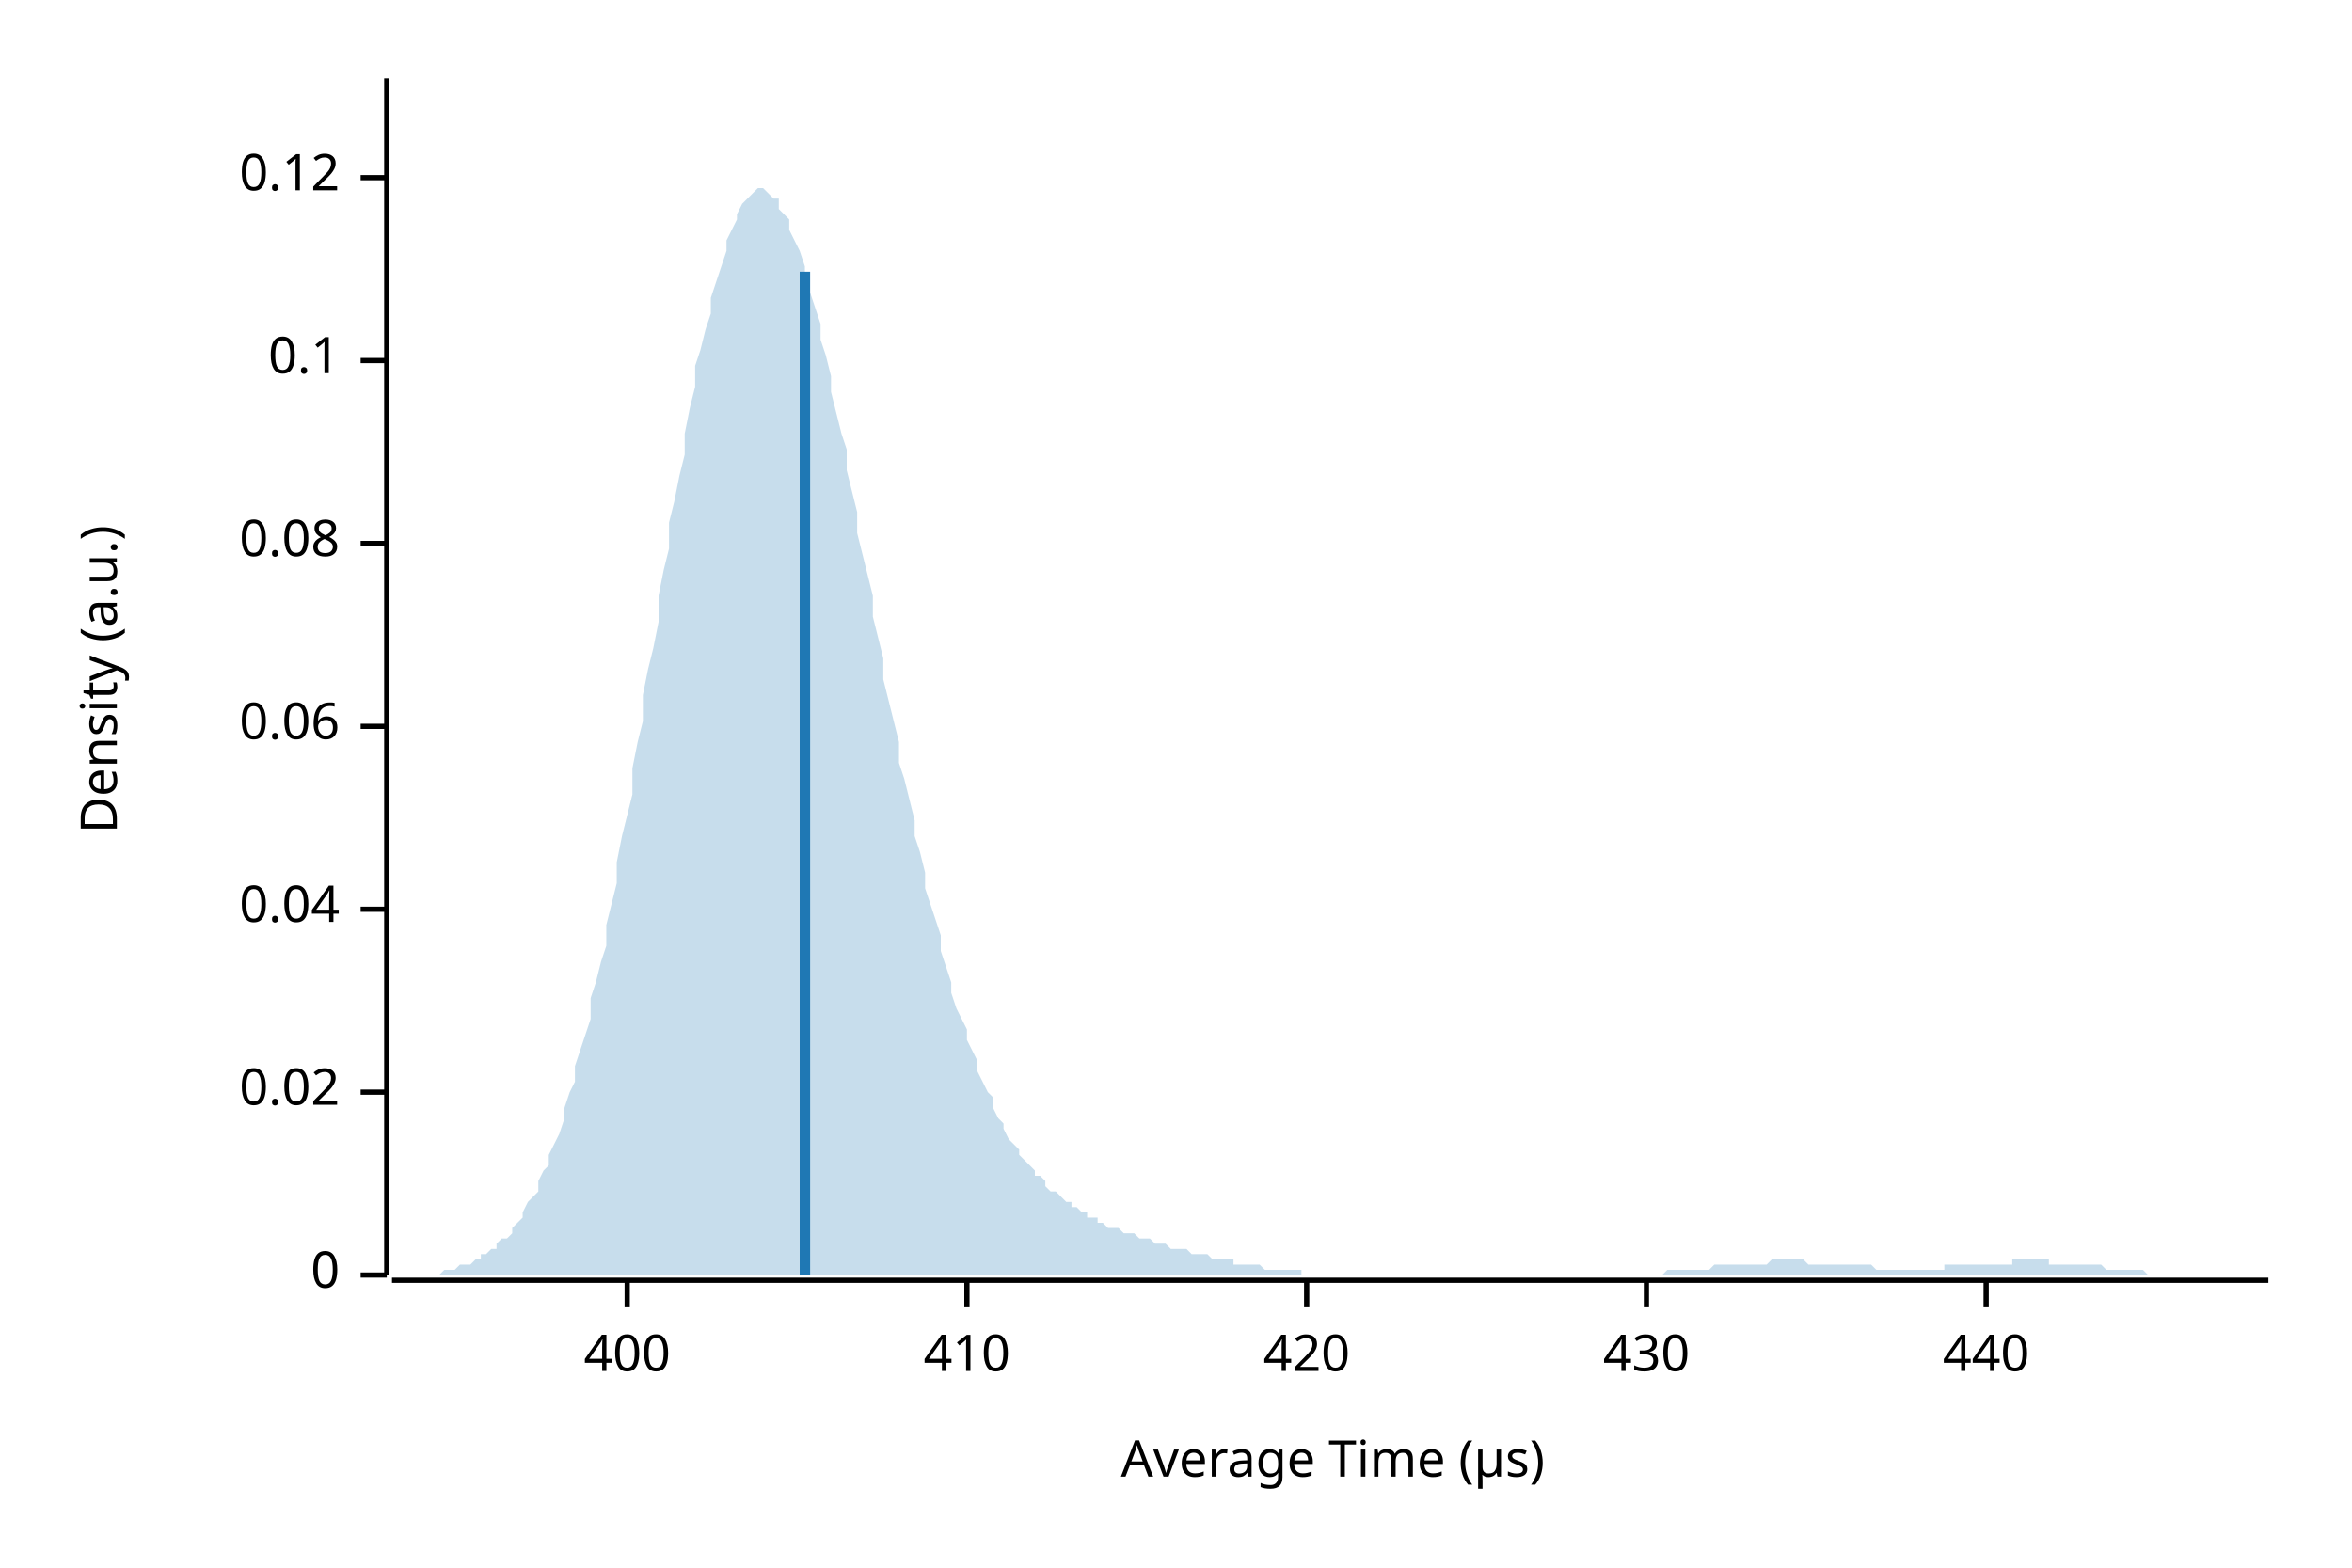
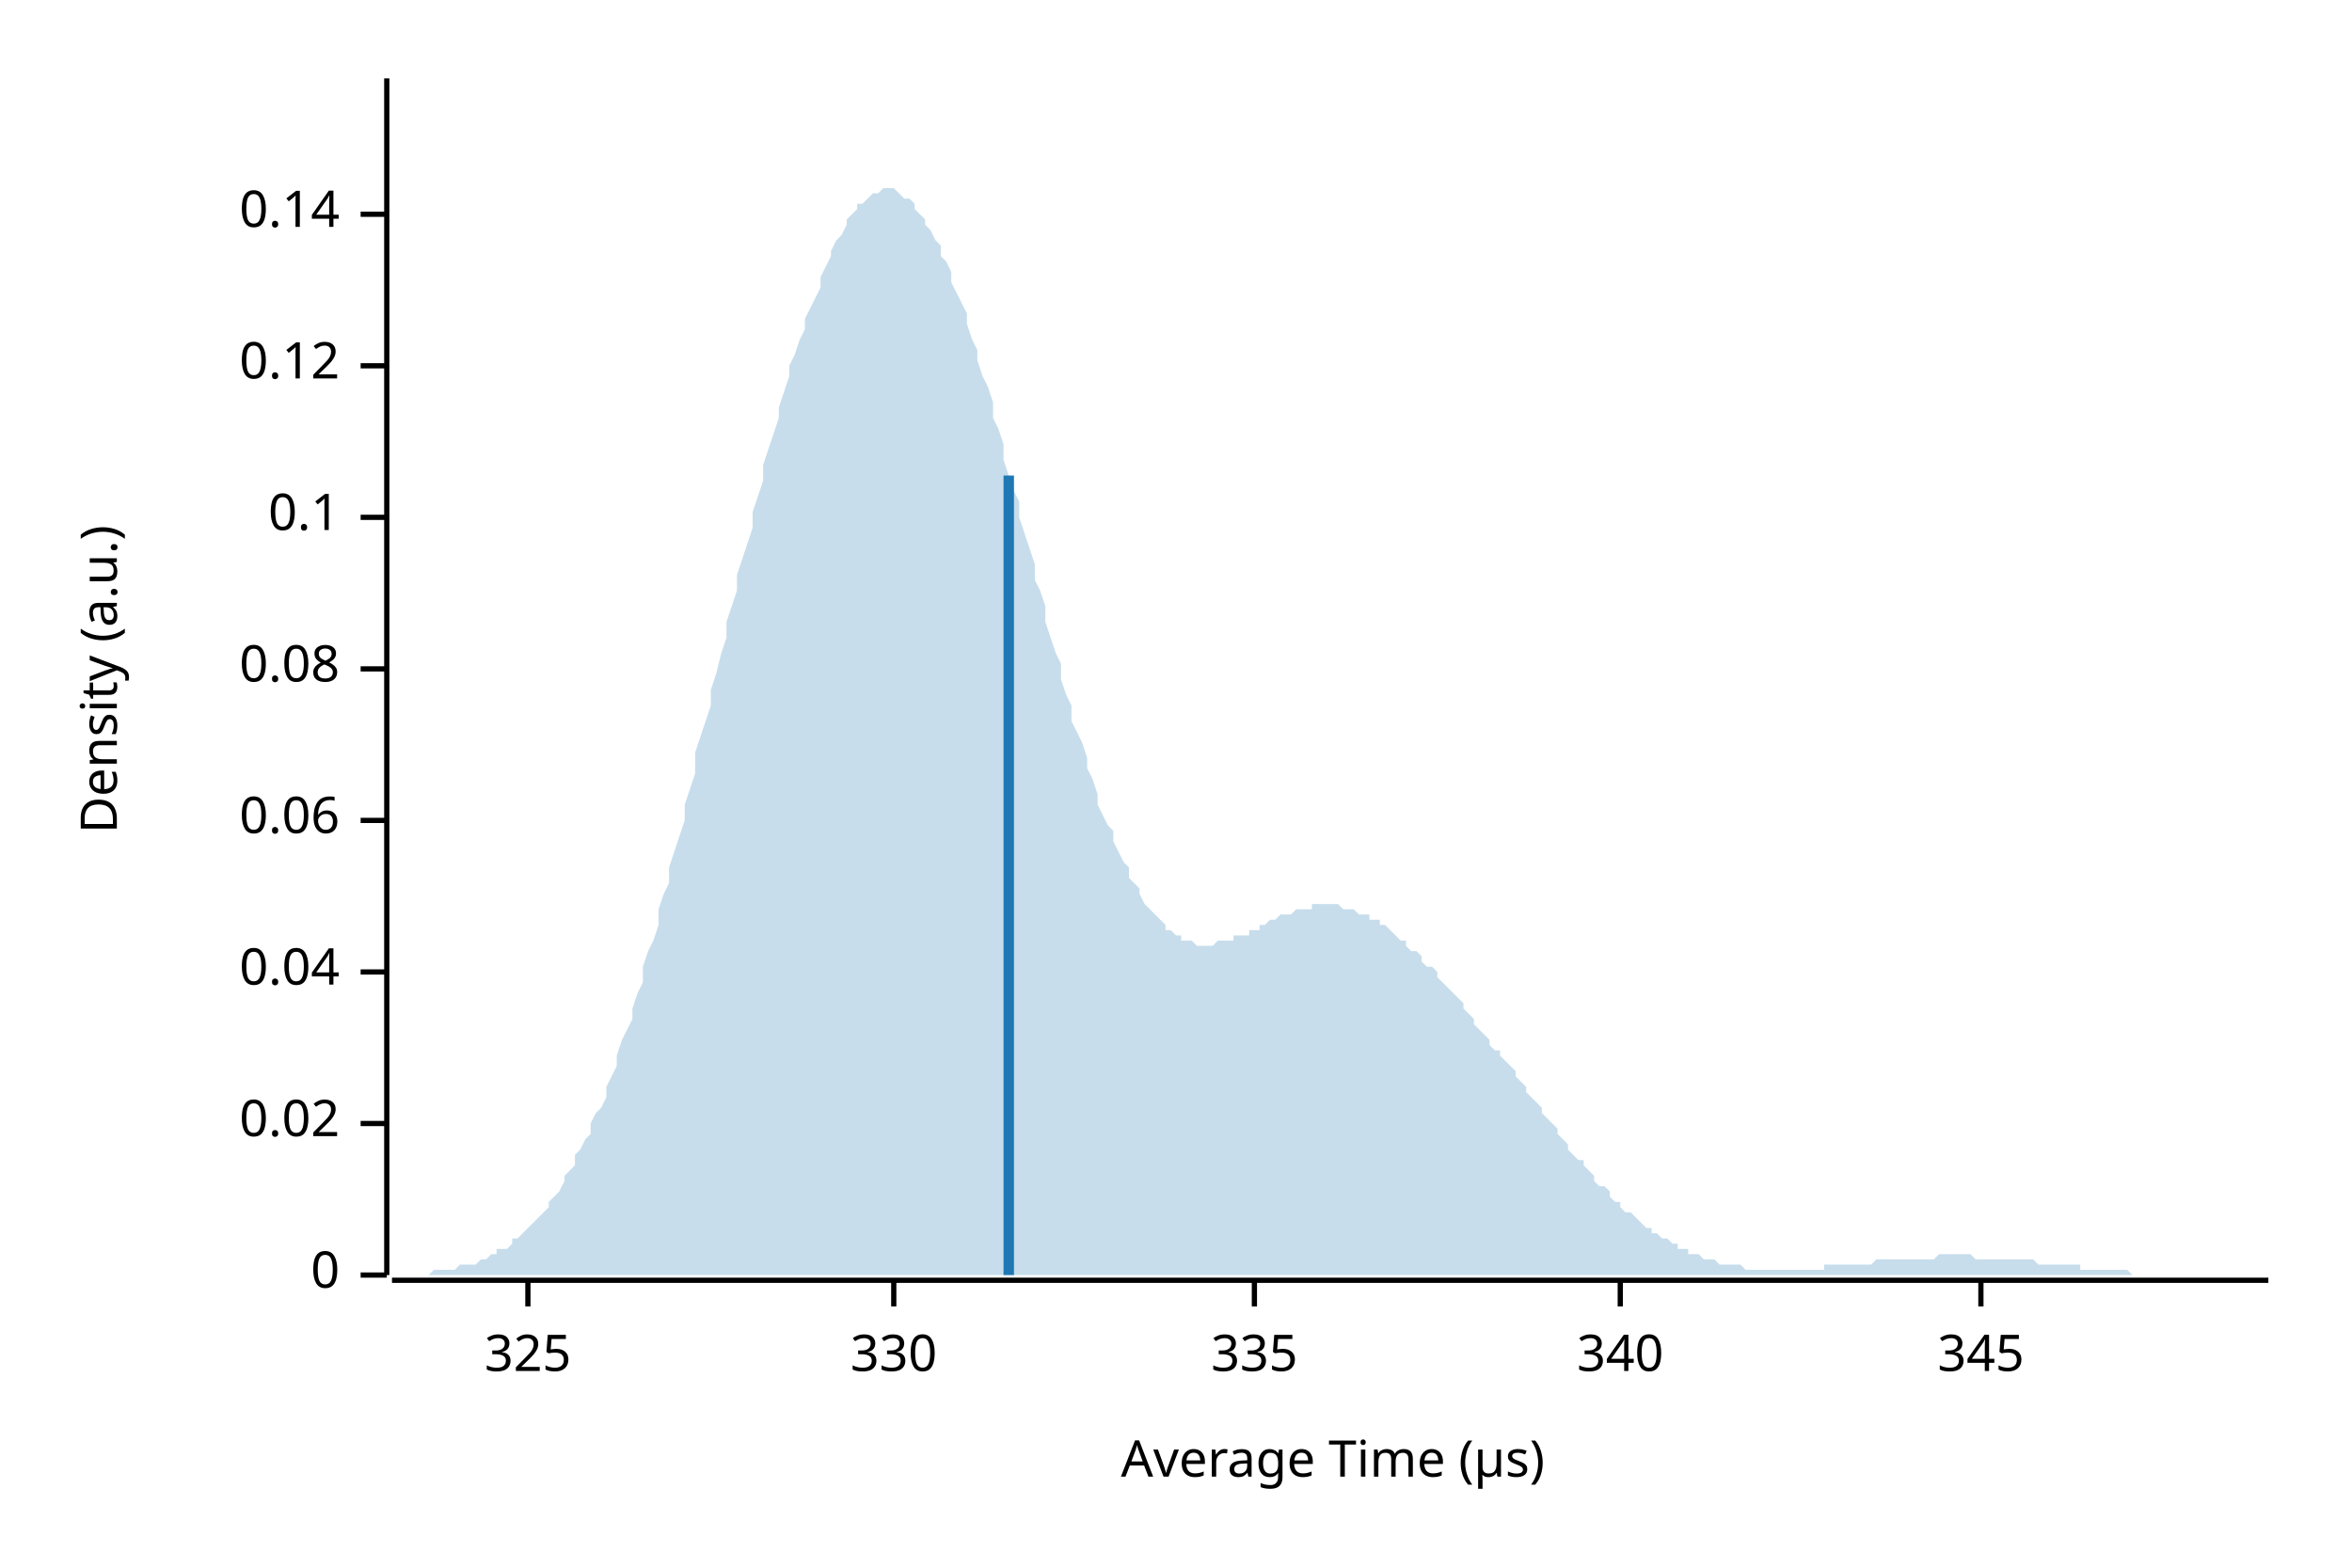
<svg xmlns="http://www.w3.org/2000/svg" width="450" height="300" viewBox="0 0 450 300">
  <text x="15" y="130" dy="0.76em" text-anchor="middle" font-family="sans-serif" font-size="9.677" opacity="1" fill="#000000" transform="rotate(270, 15, 130)">
Density (a.u.)
</text>
  <text x="255" y="285" dy="-0.5ex" text-anchor="middle" font-family="sans-serif" font-size="9.677" opacity="1" fill="#000000">
Average Time (µs)
</text>
  <polyline fill="none" opacity="1" stroke="#000000" stroke-width="1" points="74,15 74,244 " />
  <text x="65" y="244" dy="0.5ex" text-anchor="end" font-family="sans-serif" font-size="9.677" opacity="1" fill="#000000">
0
</text>
  <polyline fill="none" opacity="1" stroke="#000000" stroke-width="1" points="69,244 74,244 " />
-   <text x="65" y="209" dy="0.5ex" text-anchor="end" font-family="sans-serif" font-size="9.677" opacity="1" fill="#000000">
+   <text x="65" y="215" dy="0.5ex" text-anchor="end" font-family="sans-serif" font-size="9.677" opacity="1" fill="#000000">
0.02
</text>
-   <polyline fill="none" opacity="1" stroke="#000000" stroke-width="1" points="69,209 74,209 " />
-   <text x="65" y="174" dy="0.5ex" text-anchor="end" font-family="sans-serif" font-size="9.677" opacity="1" fill="#000000">
+   <polyline fill="none" opacity="1" stroke="#000000" stroke-width="1" points="69,215 74,215 " />
+   <text x="65" y="186" dy="0.5ex" text-anchor="end" font-family="sans-serif" font-size="9.677" opacity="1" fill="#000000">
0.04
</text>
-   <polyline fill="none" opacity="1" stroke="#000000" stroke-width="1" points="69,174 74,174 " />
-   <text x="65" y="139" dy="0.5ex" text-anchor="end" font-family="sans-serif" font-size="9.677" opacity="1" fill="#000000">
+   <polyline fill="none" opacity="1" stroke="#000000" stroke-width="1" points="69,186 74,186 " />
+   <text x="65" y="157" dy="0.5ex" text-anchor="end" font-family="sans-serif" font-size="9.677" opacity="1" fill="#000000">
0.06
</text>
-   <polyline fill="none" opacity="1" stroke="#000000" stroke-width="1" points="69,139 74,139 " />
-   <text x="65" y="104" dy="0.5ex" text-anchor="end" font-family="sans-serif" font-size="9.677" opacity="1" fill="#000000">
+   <polyline fill="none" opacity="1" stroke="#000000" stroke-width="1" points="69,157 74,157 " />
+   <text x="65" y="128" dy="0.5ex" text-anchor="end" font-family="sans-serif" font-size="9.677" opacity="1" fill="#000000">
0.08
</text>
-   <polyline fill="none" opacity="1" stroke="#000000" stroke-width="1" points="69,104 74,104 " />
-   <text x="65" y="69" dy="0.5ex" text-anchor="end" font-family="sans-serif" font-size="9.677" opacity="1" fill="#000000">
+   <polyline fill="none" opacity="1" stroke="#000000" stroke-width="1" points="69,128 74,128 " />
+   <text x="65" y="99" dy="0.5ex" text-anchor="end" font-family="sans-serif" font-size="9.677" opacity="1" fill="#000000">
0.1
</text>
-   <polyline fill="none" opacity="1" stroke="#000000" stroke-width="1" points="69,69 74,69 " />
-   <text x="65" y="34" dy="0.5ex" text-anchor="end" font-family="sans-serif" font-size="9.677" opacity="1" fill="#000000">
+   <polyline fill="none" opacity="1" stroke="#000000" stroke-width="1" points="69,99 74,99 " />
+   <text x="65" y="70" dy="0.5ex" text-anchor="end" font-family="sans-serif" font-size="9.677" opacity="1" fill="#000000">
0.12
</text>
-   <polyline fill="none" opacity="1" stroke="#000000" stroke-width="1" points="69,34 74,34 " />
+   <polyline fill="none" opacity="1" stroke="#000000" stroke-width="1" points="69,70 74,70 " />
+   <text x="65" y="41" dy="0.5ex" text-anchor="end" font-family="sans-serif" font-size="9.677" opacity="1" fill="#000000">
+ 0.14
+ </text>
+   <polyline fill="none" opacity="1" stroke="#000000" stroke-width="1" points="69,41 74,41 " />
  <polyline fill="none" opacity="1" stroke="#000000" stroke-width="1" points="75,245 434,245 " />
-   <text x="120" y="255" dy="0.76em" text-anchor="middle" font-family="sans-serif" font-size="9.677" opacity="1" fill="#000000">
- 400
+   <text x="101" y="255" dy="0.76em" text-anchor="middle" font-family="sans-serif" font-size="9.677" opacity="1" fill="#000000">
+ 325
</text>
-   <polyline fill="none" opacity="1" stroke="#000000" stroke-width="1" points="120,245 120,250 " />
-   <text x="185" y="255" dy="0.76em" text-anchor="middle" font-family="sans-serif" font-size="9.677" opacity="1" fill="#000000">
- 410
+   <polyline fill="none" opacity="1" stroke="#000000" stroke-width="1" points="101,245 101,250 " />
+   <text x="171" y="255" dy="0.76em" text-anchor="middle" font-family="sans-serif" font-size="9.677" opacity="1" fill="#000000">
+ 330
</text>
-   <polyline fill="none" opacity="1" stroke="#000000" stroke-width="1" points="185,245 185,250 " />
-   <text x="250" y="255" dy="0.76em" text-anchor="middle" font-family="sans-serif" font-size="9.677" opacity="1" fill="#000000">
- 420
+   <polyline fill="none" opacity="1" stroke="#000000" stroke-width="1" points="171,245 171,250 " />
+   <text x="240" y="255" dy="0.76em" text-anchor="middle" font-family="sans-serif" font-size="9.677" opacity="1" fill="#000000">
+ 335
</text>
-   <polyline fill="none" opacity="1" stroke="#000000" stroke-width="1" points="250,245 250,250 " />
-   <text x="315" y="255" dy="0.76em" text-anchor="middle" font-family="sans-serif" font-size="9.677" opacity="1" fill="#000000">
- 430
+   <polyline fill="none" opacity="1" stroke="#000000" stroke-width="1" points="240,245 240,250 " />
+   <text x="310" y="255" dy="0.76em" text-anchor="middle" font-family="sans-serif" font-size="9.677" opacity="1" fill="#000000">
+ 340
</text>
-   <polyline fill="none" opacity="1" stroke="#000000" stroke-width="1" points="315,245 315,250 " />
-   <text x="380" y="255" dy="0.76em" text-anchor="middle" font-family="sans-serif" font-size="9.677" opacity="1" fill="#000000">
- 440
+   <polyline fill="none" opacity="1" stroke="#000000" stroke-width="1" points="310,245 310,250 " />
+   <text x="379" y="255" dy="0.76em" text-anchor="middle" font-family="sans-serif" font-size="9.677" opacity="1" fill="#000000">
+ 345
</text>
-   <polyline fill="none" opacity="1" stroke="#000000" stroke-width="1" points="380,245 380,250 " />
-   <polygon opacity="0.25" fill="#1F78B4" points="75,244 75,244 76,244 77,244 77,244 78,244 79,244 80,244 80,244 81,244 82,244 82,244 83,244 84,244 85,243 85,243 86,243 87,243 87,243 88,242 89,242 90,242 90,242 91,241 92,241 92,240 93,240 94,239 95,239 95,238 96,237 97,237 98,236 98,235 99,234 100,233 100,232 101,230 102,229 103,228 103,226 104,224 105,223 105,221 106,219 107,217 108,214 108,212 109,209 110,207 110,204 111,201 112,198 113,195 113,191 114,188 115,184 116,181 116,177 117,173 118,169 118,165 119,160 120,156 121,152 121,147 122,142 123,138 123,133 124,128 125,124 126,119 126,114 127,109 128,105 128,100 129,96 130,91 131,87 131,83 132,78 133,74 133,70 134,67 135,63 136,60 136,57 137,54 138,51 139,48 139,46 140,44 141,42 141,41 142,39 143,38 144,37 144,37 145,36 146,36 146,36 147,37 148,38 149,38 149,40 150,41 151,42 151,44 152,46 153,48 154,51 154,53 155,56 156,59 157,62 157,65 158,68 159,72 159,75 160,79 161,83 162,86 162,90 163,94 164,98 164,102 165,106 166,110 167,114 167,118 168,122 169,126 169,130 170,134 171,138 172,142 172,146 173,149 174,153 175,157 175,160 176,163 177,167 177,170 178,173 179,176 180,179 180,182 181,185 182,188 182,190 183,193 184,195 185,197 185,199 186,201 187,203 187,205 188,207 189,209 190,210 190,212 191,214 192,215 192,216 193,218 194,219 195,220 195,221 196,222 197,223 198,224 198,225 199,225 200,226 200,227 201,228 202,228 203,229 203,229 204,230 205,230 205,231 206,231 207,232 208,232 208,233 209,233 210,233 210,234 211,234 212,235 213,235 213,235 214,235 215,236 216,236 216,236 217,236 218,237 218,237 219,237 220,237 221,238 221,238 222,238 223,238 223,238 224,239 225,239 226,239 226,239 227,239 228,240 228,240 229,240 230,240 231,240 231,240 232,241 233,241 233,241 234,241 235,241 236,241 236,242 237,242 238,242 239,242 239,242 240,242 241,242 241,242 242,243 243,243 244,243 244,243 245,243 246,243 246,243 247,243 248,243 249,243 249,244 250,244 251,244 251,244 252,244 253,244 254,244 254,244 255,244 256,244 257,244 257,244 258,244 259,244 259,244 260,244 261,244 262,244 262,244 263,244 264,244 264,244 265,244 266,244 267,244 267,244 268,244 269,244 269,244 270,244 271,244 272,244 272,244 273,244 274,244 275,244 275,244 276,244 277,244 277,244 278,244 279,244 280,244 280,244 281,244 282,244 282,244 283,244 284,244 285,244 285,244 286,244 287,244 287,244 288,244 289,244 290,244 290,244 291,244 292,244 292,244 293,244 294,244 295,244 295,244 296,244 297,244 298,244 298,244 299,244 300,244 300,244 301,244 302,244 303,244 303,244 304,244 305,244 305,244 306,244 307,244 308,244 308,244 309,244 310,244 310,244 311,244 312,244 313,244 313,244 314,244 315,244 316,244 316,244 317,244 318,244 318,244 319,243 320,243 321,243 321,243 322,243 323,243 323,243 324,243 325,243 326,243 326,243 327,243 328,242 328,242 329,242 330,242 331,242 331,242 332,242 333,242 333,242 334,242 335,242 336,242 336,242 337,242 338,242 339,241 339,241 340,241 341,241 341,241 342,241 343,241 344,241 344,241 345,241 346,242 346,242 347,242 348,242 349,242 349,242 350,242 351,242 351,242 352,242 353,242 354,242 354,242 355,242 356,242 357,242 357,242 358,242 359,243 359,243 360,243 361,243 362,243 362,243 363,243 364,243 364,243 365,243 366,243 367,243 367,243 368,243 369,243 369,243 370,243 371,243 372,243 372,242 373,242 374,242 375,242 375,242 376,242 377,242 377,242 378,242 379,242 380,242 380,242 381,242 382,242 382,242 383,242 384,242 385,242 385,241 386,241 387,241 387,241 388,241 389,241 390,241 390,241 391,241 392,241 392,242 393,242 394,242 395,242 395,242 396,242 397,242 398,242 398,242 399,242 400,242 400,242 401,242 402,242 403,243 403,243 404,243 405,243 405,243 406,243 407,243 408,243 408,243 409,243 410,243 410,243 411,244 412,244 413,244 413,244 414,244 415,244 416,244 416,244 417,244 418,244 418,244 419,244 420,244 421,244 421,244 422,244 423,244 423,244 424,244 425,244 426,244 426,244 427,244 428,244 428,244 429,244 430,244 431,244 431,244 432,244 433,244 434,244 434,244 75,244 " />
-   <polyline fill="none" opacity="1" stroke="#1F78B4" stroke-width="2" points="154,244 154,52 " />
+   <polyline fill="none" opacity="1" stroke="#000000" stroke-width="1" points="379,245 379,250 " />
+   <polygon opacity="0.25" fill="#1F78B4" points="75,244 75,244 76,244 77,244 77,244 78,244 79,244 80,244 80,244 81,244 82,244 82,244 83,243 84,243 85,243 85,243 86,243 87,243 87,243 88,242 89,242 90,242 90,242 91,242 92,241 92,241 93,241 94,240 95,240 95,239 96,239 97,239 98,238 98,237 99,237 100,236 100,236 101,235 102,234 103,233 103,233 104,232 105,231 105,230 106,229 107,228 108,226 108,225 109,224 110,223 110,221 111,220 112,218 113,217 113,215 114,213 115,212 116,210 116,208 117,206 118,204 118,202 119,199 120,197 121,195 121,193 122,190 123,188 123,185 124,182 125,180 126,177 126,174 127,171 128,169 128,166 129,163 130,160 131,157 131,154 132,151 133,148 133,144 134,141 135,138 136,135 136,132 137,129 138,125 139,122 139,119 140,116 141,113 141,110 142,107 143,104 144,101 144,98 145,95 146,92 146,89 147,86 148,83 149,80 149,78 150,75 151,72 151,70 152,68 153,65 154,63 154,61 155,59 156,57 157,55 157,53 158,51 159,49 159,48 160,46 161,45 162,43 162,42 163,41 164,40 164,39 165,39 166,38 167,37 167,37 168,37 169,36 169,36 170,36 171,36 172,37 172,37 173,38 174,38 175,39 175,40 176,41 177,42 177,43 178,44 179,46 180,47 180,49 181,50 182,52 182,54 183,56 184,58 185,60 185,62 186,65 187,67 187,69 188,72 189,74 190,77 190,80 191,82 192,85 192,88 193,91 194,94 195,96 195,99 196,102 197,105 198,108 198,111 199,113 200,116 200,119 201,122 202,125 203,127 203,130 204,133 205,135 205,138 206,140 207,142 208,145 208,147 209,149 210,152 210,154 211,156 212,158 213,159 213,161 214,163 215,165 216,166 216,168 217,169 218,170 218,171 219,173 220,174 221,175 221,175 222,176 223,177 223,178 224,178 225,179 226,179 226,180 227,180 228,180 228,180 229,181 230,181 231,181 231,181 232,181 233,180 233,180 234,180 235,180 236,180 236,179 237,179 238,179 239,179 239,178 240,178 241,178 241,177 242,177 243,176 244,176 244,176 245,175 246,175 246,175 247,175 248,174 249,174 249,174 250,174 251,174 251,173 252,173 253,173 254,173 254,173 255,173 256,173 257,174 257,174 258,174 259,174 259,174 260,175 261,175 262,175 262,176 263,176 264,176 264,177 265,177 266,178 267,179 267,179 268,180 269,180 269,181 270,182 271,182 272,183 272,184 273,185 274,185 275,186 275,187 276,188 277,189 277,189 278,190 279,191 280,192 280,193 281,194 282,195 282,196 283,197 284,198 285,199 285,200 286,201 287,201 287,202 288,203 289,204 290,205 290,206 291,207 292,208 292,209 293,210 294,211 295,212 295,213 296,214 297,215 298,216 298,217 299,218 300,219 300,220 301,221 302,222 303,222 303,223 304,224 305,225 305,226 306,227 307,227 308,228 308,229 309,230 310,230 310,231 311,232 312,232 313,233 313,233 314,234 315,235 316,235 316,236 317,236 318,237 318,237 319,237 320,238 321,238 321,239 322,239 323,239 323,240 324,240 325,240 326,241 326,241 327,241 328,241 328,241 329,242 330,242 331,242 331,242 332,242 333,242 333,242 334,243 335,243 336,243 336,243 337,243 338,243 339,243 339,243 340,243 341,243 341,243 342,243 343,243 344,243 344,243 345,243 346,243 346,243 347,243 348,243 349,243 349,242 350,242 351,242 351,242 352,242 353,242 354,242 354,242 355,242 356,242 357,242 357,242 358,242 359,241 359,241 360,241 361,241 362,241 362,241 363,241 364,241 364,241 365,241 366,241 367,241 367,241 368,241 369,241 369,241 370,241 371,240 372,240 372,240 373,240 374,240 375,240 375,240 376,240 377,240 377,240 378,241 379,241 380,241 380,241 381,241 382,241 382,241 383,241 384,241 385,241 385,241 386,241 387,241 387,241 388,241 389,241 390,242 390,242 391,242 392,242 392,242 393,242 394,242 395,242 395,242 396,242 397,242 398,242 398,243 399,243 400,243 400,243 401,243 402,243 403,243 403,243 404,243 405,243 405,243 406,243 407,243 408,244 408,244 409,244 410,244 410,244 411,244 412,244 413,244 413,244 414,244 415,244 416,244 416,244 417,244 418,244 418,244 419,244 420,244 421,244 421,244 422,244 423,244 423,244 424,244 425,244 426,244 426,244 427,244 428,244 428,244 429,244 430,244 431,244 431,244 432,244 433,244 434,244 434,244 75,244 " />
+   <polyline fill="none" opacity="1" stroke="#1F78B4" stroke-width="2" points="193,244 193,91 " />
</svg>
